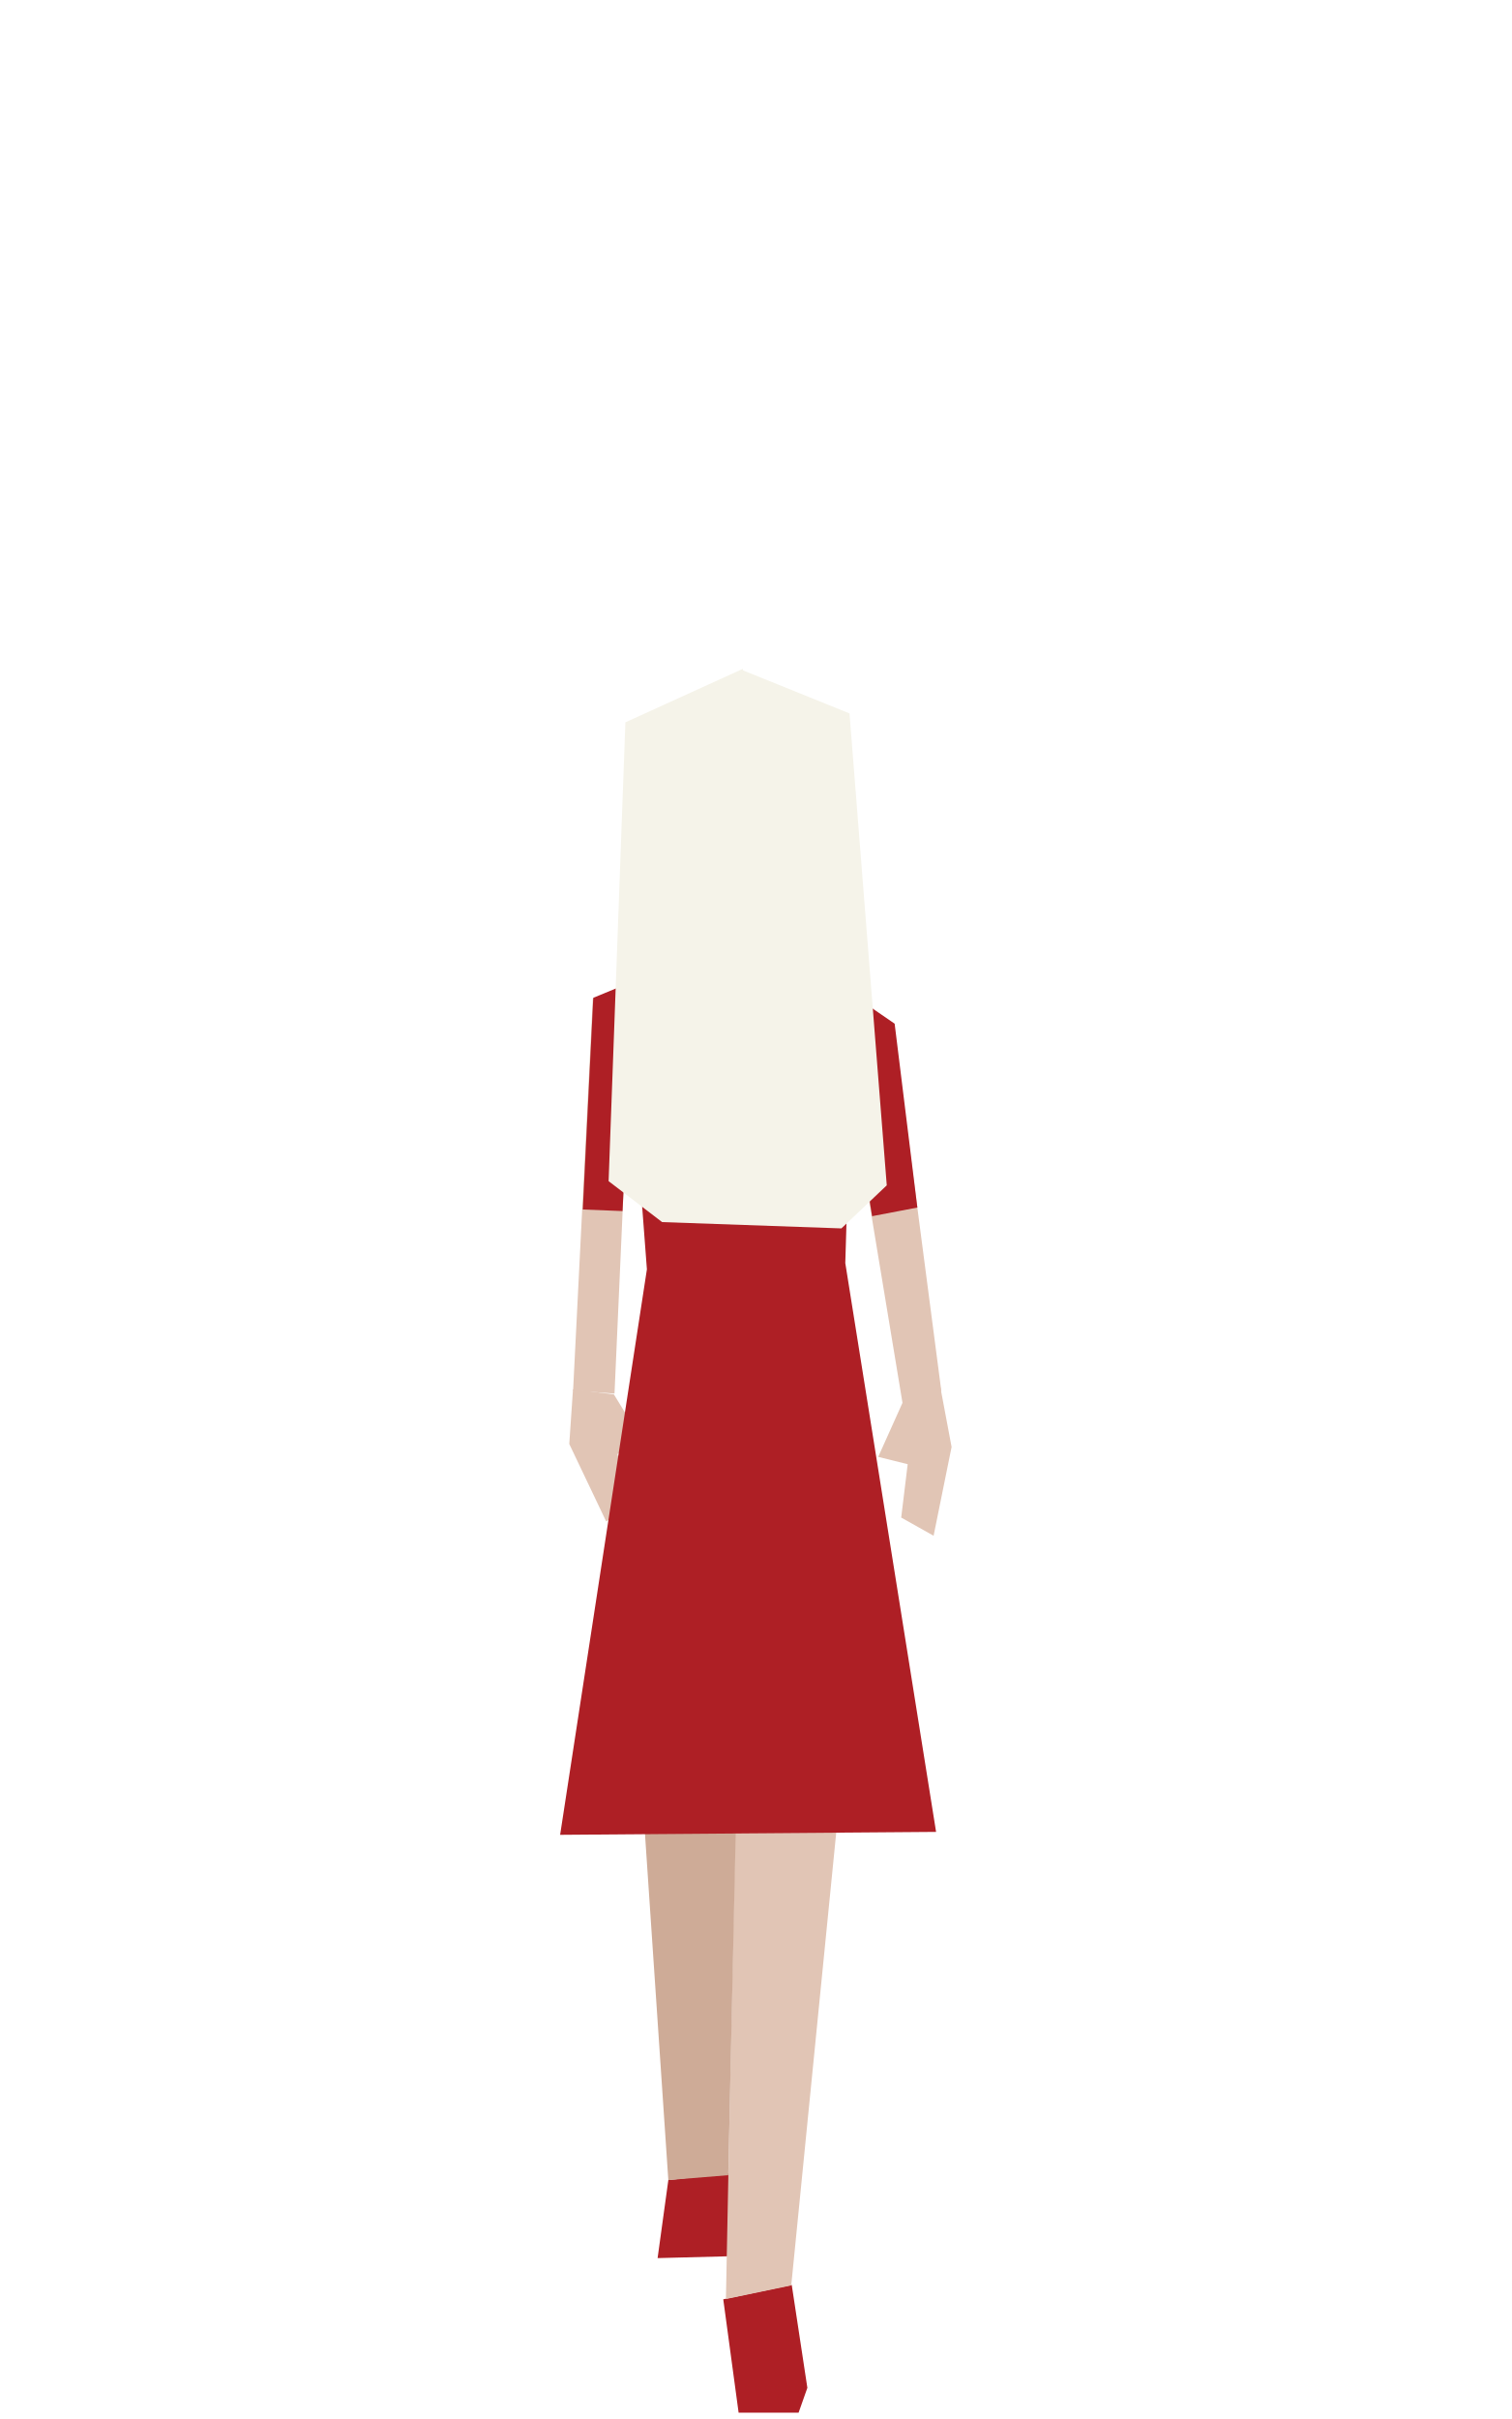
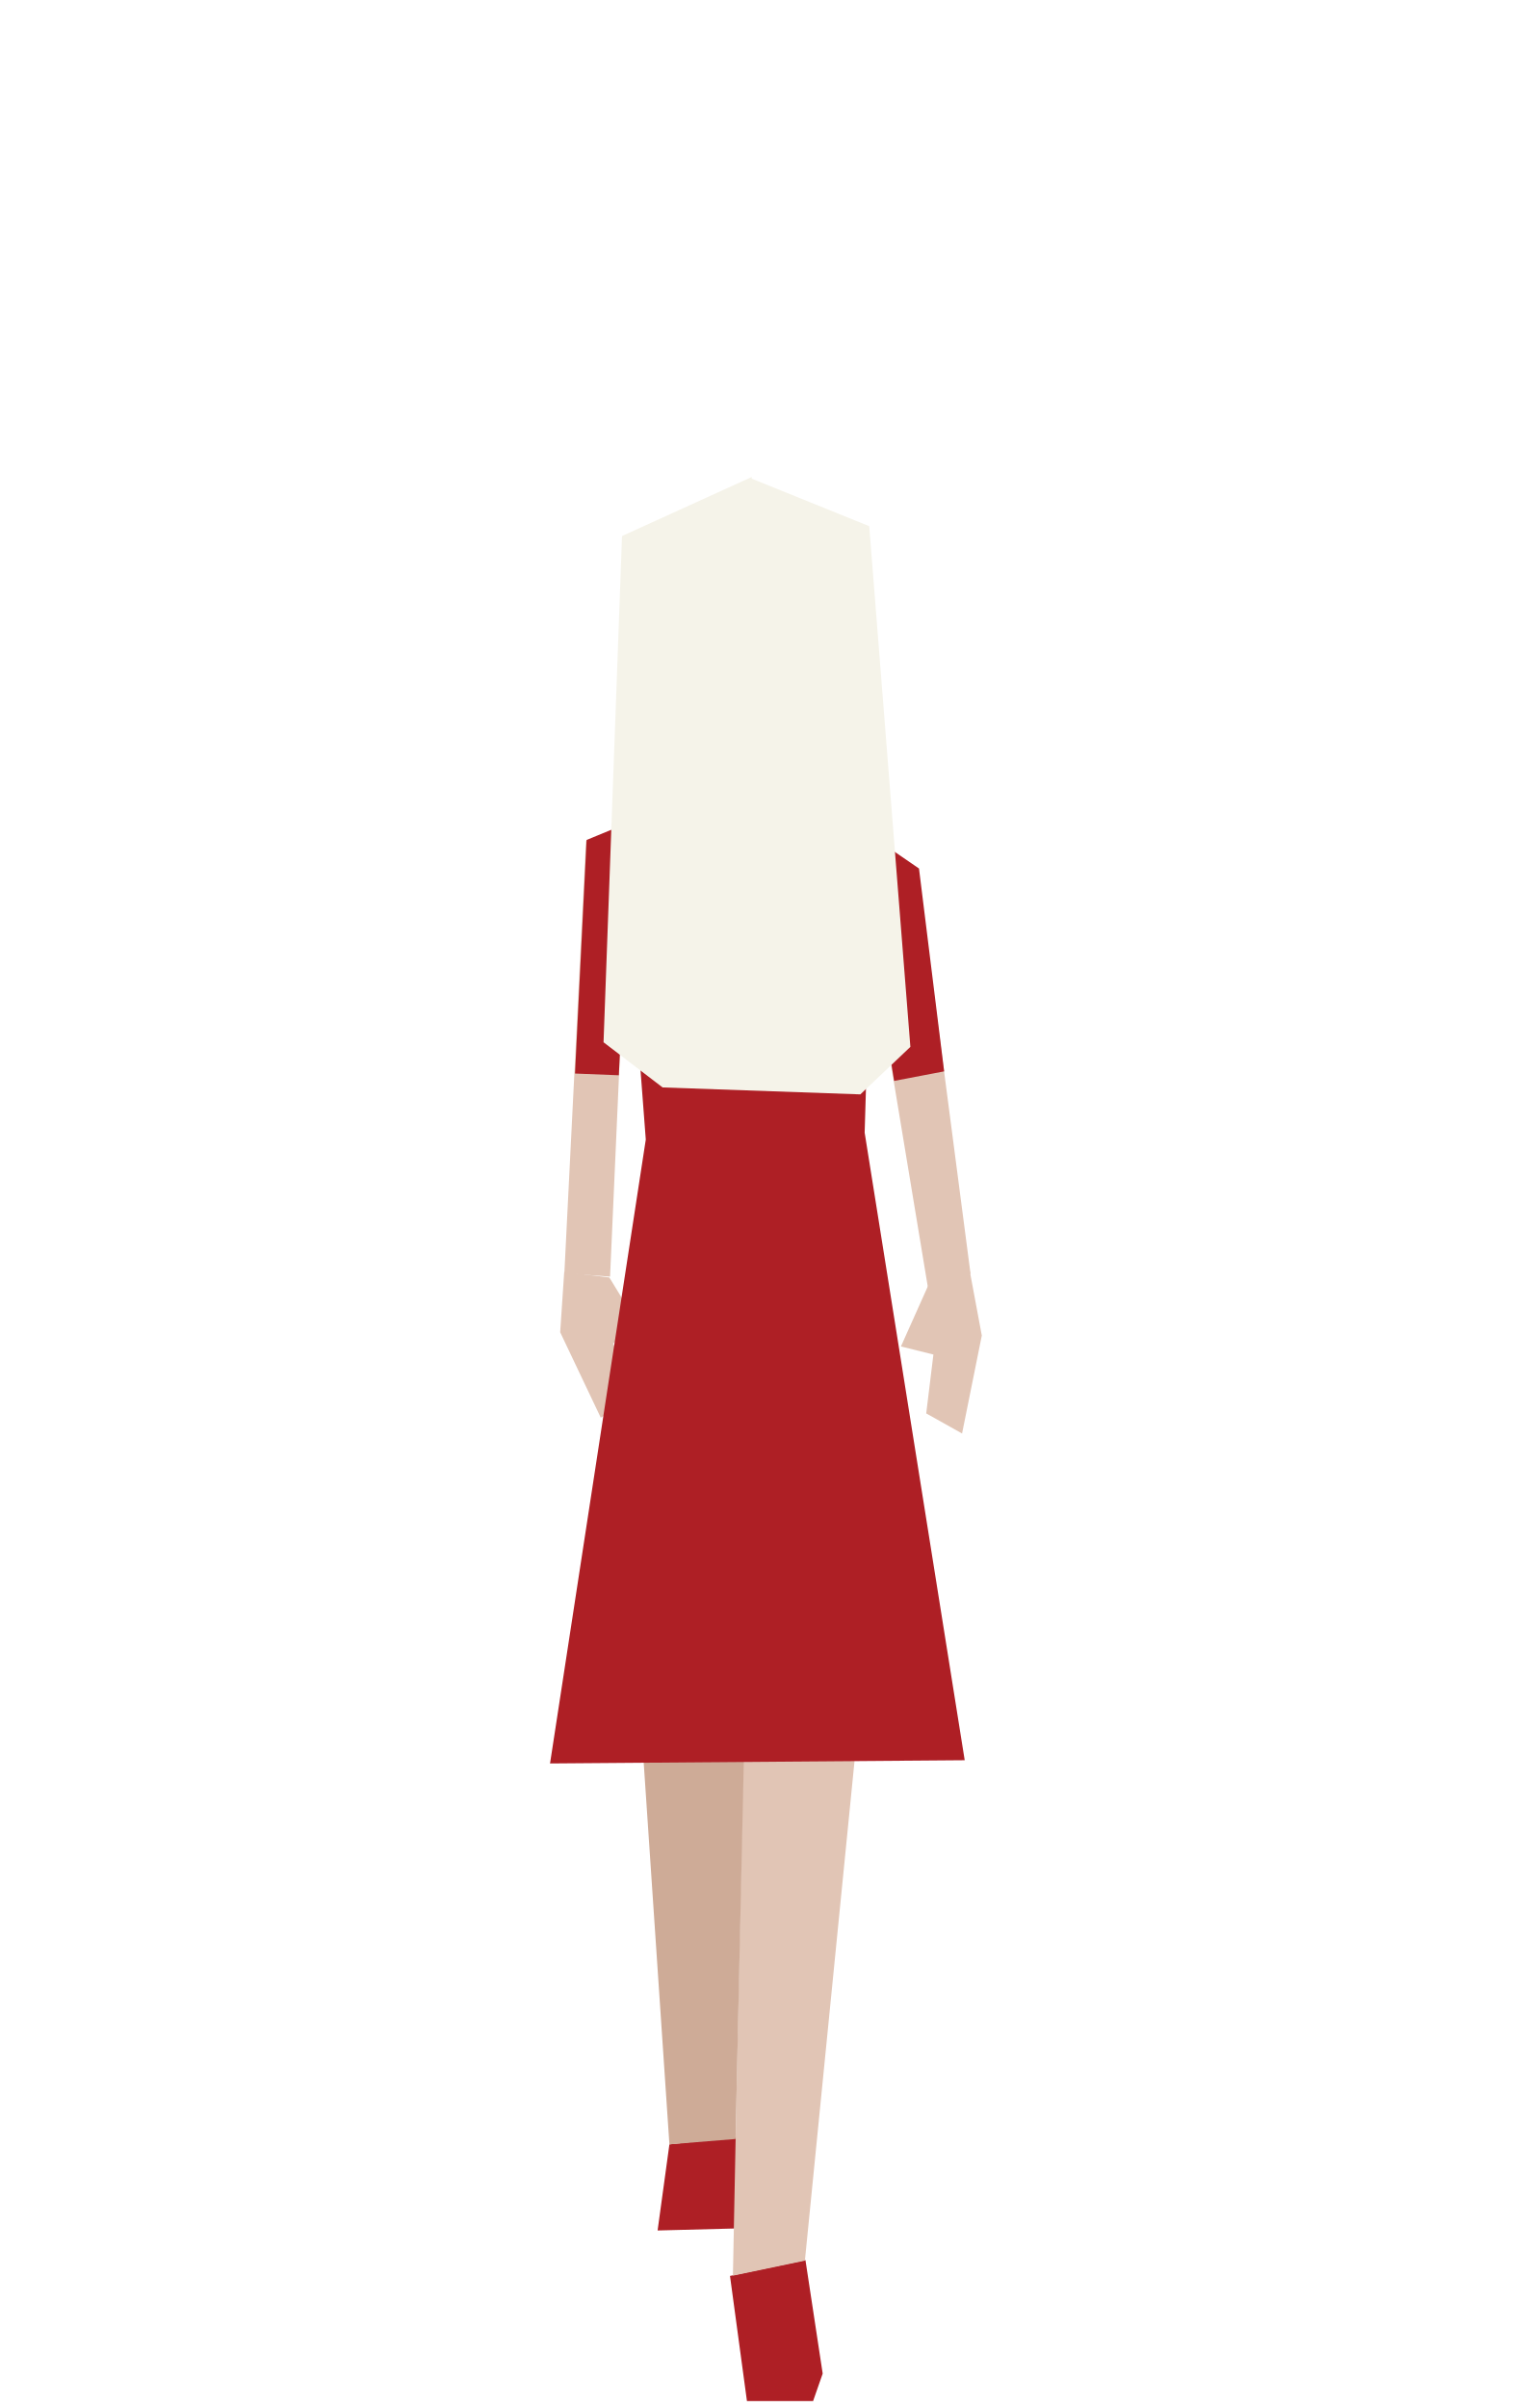
- <svg xmlns="http://www.w3.org/2000/svg" width="120px" height="192px" version="1.1" xml:space="preserve" style="fill-rule:evenodd;clip-rule:evenodd;stroke-linejoin:round;stroke-miterlimit:1.414;">
-   <g>
-     <g id="people-10" transform="matrix(1,0,0,1,-1833.89,-48)">
-       <g transform="matrix(1,0,0,1,0,-12)">
-         <path d="M1908.4,169.33l1.037,5.519l-1.428,7.046l-2.572,-1.444l0.736,-6.06l-0.17,1.837l-2.392,-0.594l2.018,-4.489l2.771,-1.815Z" style="fill:#e1c5b5;fill-rule:nonzero;" />
-       </g>
-       <g transform="matrix(1,0,0,1,0,-12)">
-         <path d="M1886.95,233.034l-0.853,6.195l6.039,-0.155l0.465,-6.658l-5.651,0.618Z" style="fill:#ae1f25;fill-rule:nonzero;" />
-       </g>
-       <g transform="matrix(1,0,0,1,0,-12)">
-         <path d="M1891.31,242.499l1.219,9.001l4.761,0l0.697,-1.975l-1.24,-8.166l-5.437,1.14Z" style="fill:#ae1f25;fill-rule:nonzero;" />
-       </g>
-       <g transform="matrix(1,0,0,1,0,-12)">
-         <path d="M1901.31,145.798l4.264,25.759l3.049,-1.145l-3.802,-29.065l-3.511,4.451Z" style="fill:#e1c5b5;fill-rule:nonzero;" />
-       </g>
-       <g transform="matrix(1,0,0,1,0,-12)">
-         <path d="M1892.45,195.562l-0.929,46.917l5.187,-1.083l4.569,-45.989" style="fill:#e1c5b5;fill-rule:nonzero;" />
-       </g>
-       <g transform="matrix(1,0,0,1,0,-12)">
-         <path d="M1892.6,178.994l-0.156,19.819l-0.736,33.835l-4.759,0.386l-2.324,-34.433l7.975,-19.607Z" style="fill:#ceab97;fill-rule:nonzero;" />
-       </g>
-       <g transform="matrix(1,0,0,1,0,-12)">
-         <path d="M1883.89,143.344l-1.214,27.267l-3.288,-0.238l1.564,-31.123l2.938,4.094Z" style="fill:#e1c5b5;fill-rule:nonzero;" />
-       </g>
-       <g transform="matrix(1,0,0,1,0,-12)">
-         <path d="M1879.38,170.277l-0.295,4.335l2.928,6.144l2.4,-1.423l-2.129,-5.506l0.358,1.809l2.021,-1.636l-2.037,-3.326l-3.246,-0.397Z" style="fill:#e1c5b5;fill-rule:nonzero;" />
-       </g>
-       <g transform="matrix(1,0,0,1,0,-12)">
-         <path d="M1880.99,139.198l5.702,-2.352l2.275,5.603l8.051,0.233l2.708,-4.994l5.19,3.563l1.804,14.593l-3.593,0.687l-1.696,-10.675l-0.433,14.394l7.208,45.15l-29.847,0.233l6.889,-44.883l-1.314,-17.371l-0.62,12.746l-3.156,-0.125l0.832,-16.802Z" style="fill:#ae1f25;fill-rule:nonzero;" />
-       </g>
-       <g transform="matrix(1,0,0,1,0,-12)">
-         <path d="M1904.29,154.083l-2.957,-37.458l-8.467,-3.421l0.008,-0.121l-9.334,4.25l-1.332,36.418l4.248,3.249l14.233,0.5l3.601,-3.417Z" style="fill:#f5f3e9;fill-rule:nonzero;" />
-       </g>
+ <svg xmlns="http://www.w3.org/2000/svg" width="100%" height="100%" viewBox="0 0 140 220" version="1.1" xml:space="preserve" style="fill-rule:evenodd;clip-rule:evenodd;stroke-linejoin:round;stroke-miterlimit:2;">
+   <g id="people-10" transform="matrix(1.27,0,0,1.27,-2335.25,-84.8)">
+     <g transform="matrix(1,0,0,1,0,-12)">
+       <path d="M1908.4,169.33L1909.43,174.849L1908.01,181.895L1905.43,180.451L1906.17,174.391L1906,176.228L1903.61,175.634L1905.62,171.145L1908.4,169.33Z" style="fill:rgb(225,197,181);fill-rule:nonzero;" />
+     </g>
+     <g transform="matrix(1,0,0,1,0,-12)">
+       <path d="M1886.95,233.034L1886.1,239.229L1892.14,239.074L1892.6,232.416L1886.95,233.034Z" style="fill:rgb(174,31,37);fill-rule:nonzero;" />
+     </g>
+     <g transform="matrix(1,0,0,1,0,-12)">
+       <path d="M1891.31,242.499L1892.53,251.5L1897.29,251.5L1897.98,249.525L1896.74,241.359L1891.31,242.499Z" style="fill:rgb(174,31,37);fill-rule:nonzero;" />
+     </g>
+     <g transform="matrix(1,0,0,1,0,-12)">
+       <path d="M1901.31,145.798L1905.58,171.557L1908.62,170.412L1904.82,141.347L1901.31,145.798Z" style="fill:rgb(225,197,181);fill-rule:nonzero;" />
+     </g>
+     <g transform="matrix(1,0,0,1,0,-12)">
+       <path d="M1892.45,195.563L1891.52,242.48L1896.7,241.397L1901.27,195.408" style="fill:rgb(225,197,181);fill-rule:nonzero;" />
+     </g>
+     <g transform="matrix(1,0,0,1,0,-12)">
+       <path d="M1892.6,178.994L1892.45,198.813L1891.71,232.648L1886.95,233.034L1884.63,198.601L1892.6,178.994Z" style="fill:rgb(206,171,151);fill-rule:nonzero;" />
+     </g>
+     <g transform="matrix(1,0,0,1,0,-12)">
+       <path d="M1883.89,143.344L1882.68,170.611L1879.39,170.373L1880.95,139.25L1883.89,143.344Z" style="fill:rgb(225,197,181);fill-rule:nonzero;" />
+     </g>
+     <g transform="matrix(1,0,0,1,0,-12)">
+       <path d="M1879.38,170.277L1879.09,174.612L1882.01,180.756L1884.41,179.333L1882.29,173.827L1882.64,175.636L1884.66,174L1882.63,170.674L1879.38,170.277Z" style="fill:rgb(225,197,181);fill-rule:nonzero;" />
+     </g>
+     <g transform="matrix(1,0,0,1,0,-12)">
+       <path d="M1880.99,139.198L1886.69,136.846L1888.97,142.449L1897.02,142.682L1899.72,137.688L1904.91,141.251L1906.72,155.844L1903.12,156.531L1901.43,145.856L1901,160.25L1908.2,205.4L1878.36,205.633L1885.25,160.75L1883.93,143.379L1883.31,156.125L1880.16,156L1880.99,139.198Z" style="fill:rgb(174,31,37);fill-rule:nonzero;" />
+     </g>
+     <g transform="matrix(1,0,0,1,0,-12)">
+       <path d="M1904.29,154.083L1901.33,116.625L1892.87,113.204L1892.88,113.083L1883.54,117.333L1882.21,153.751L1886.46,157L1900.69,157.5L1904.29,154.083Z" style="fill:rgb(245,243,233);fill-rule:nonzero;" />
    </g>
  </g>
</svg>
